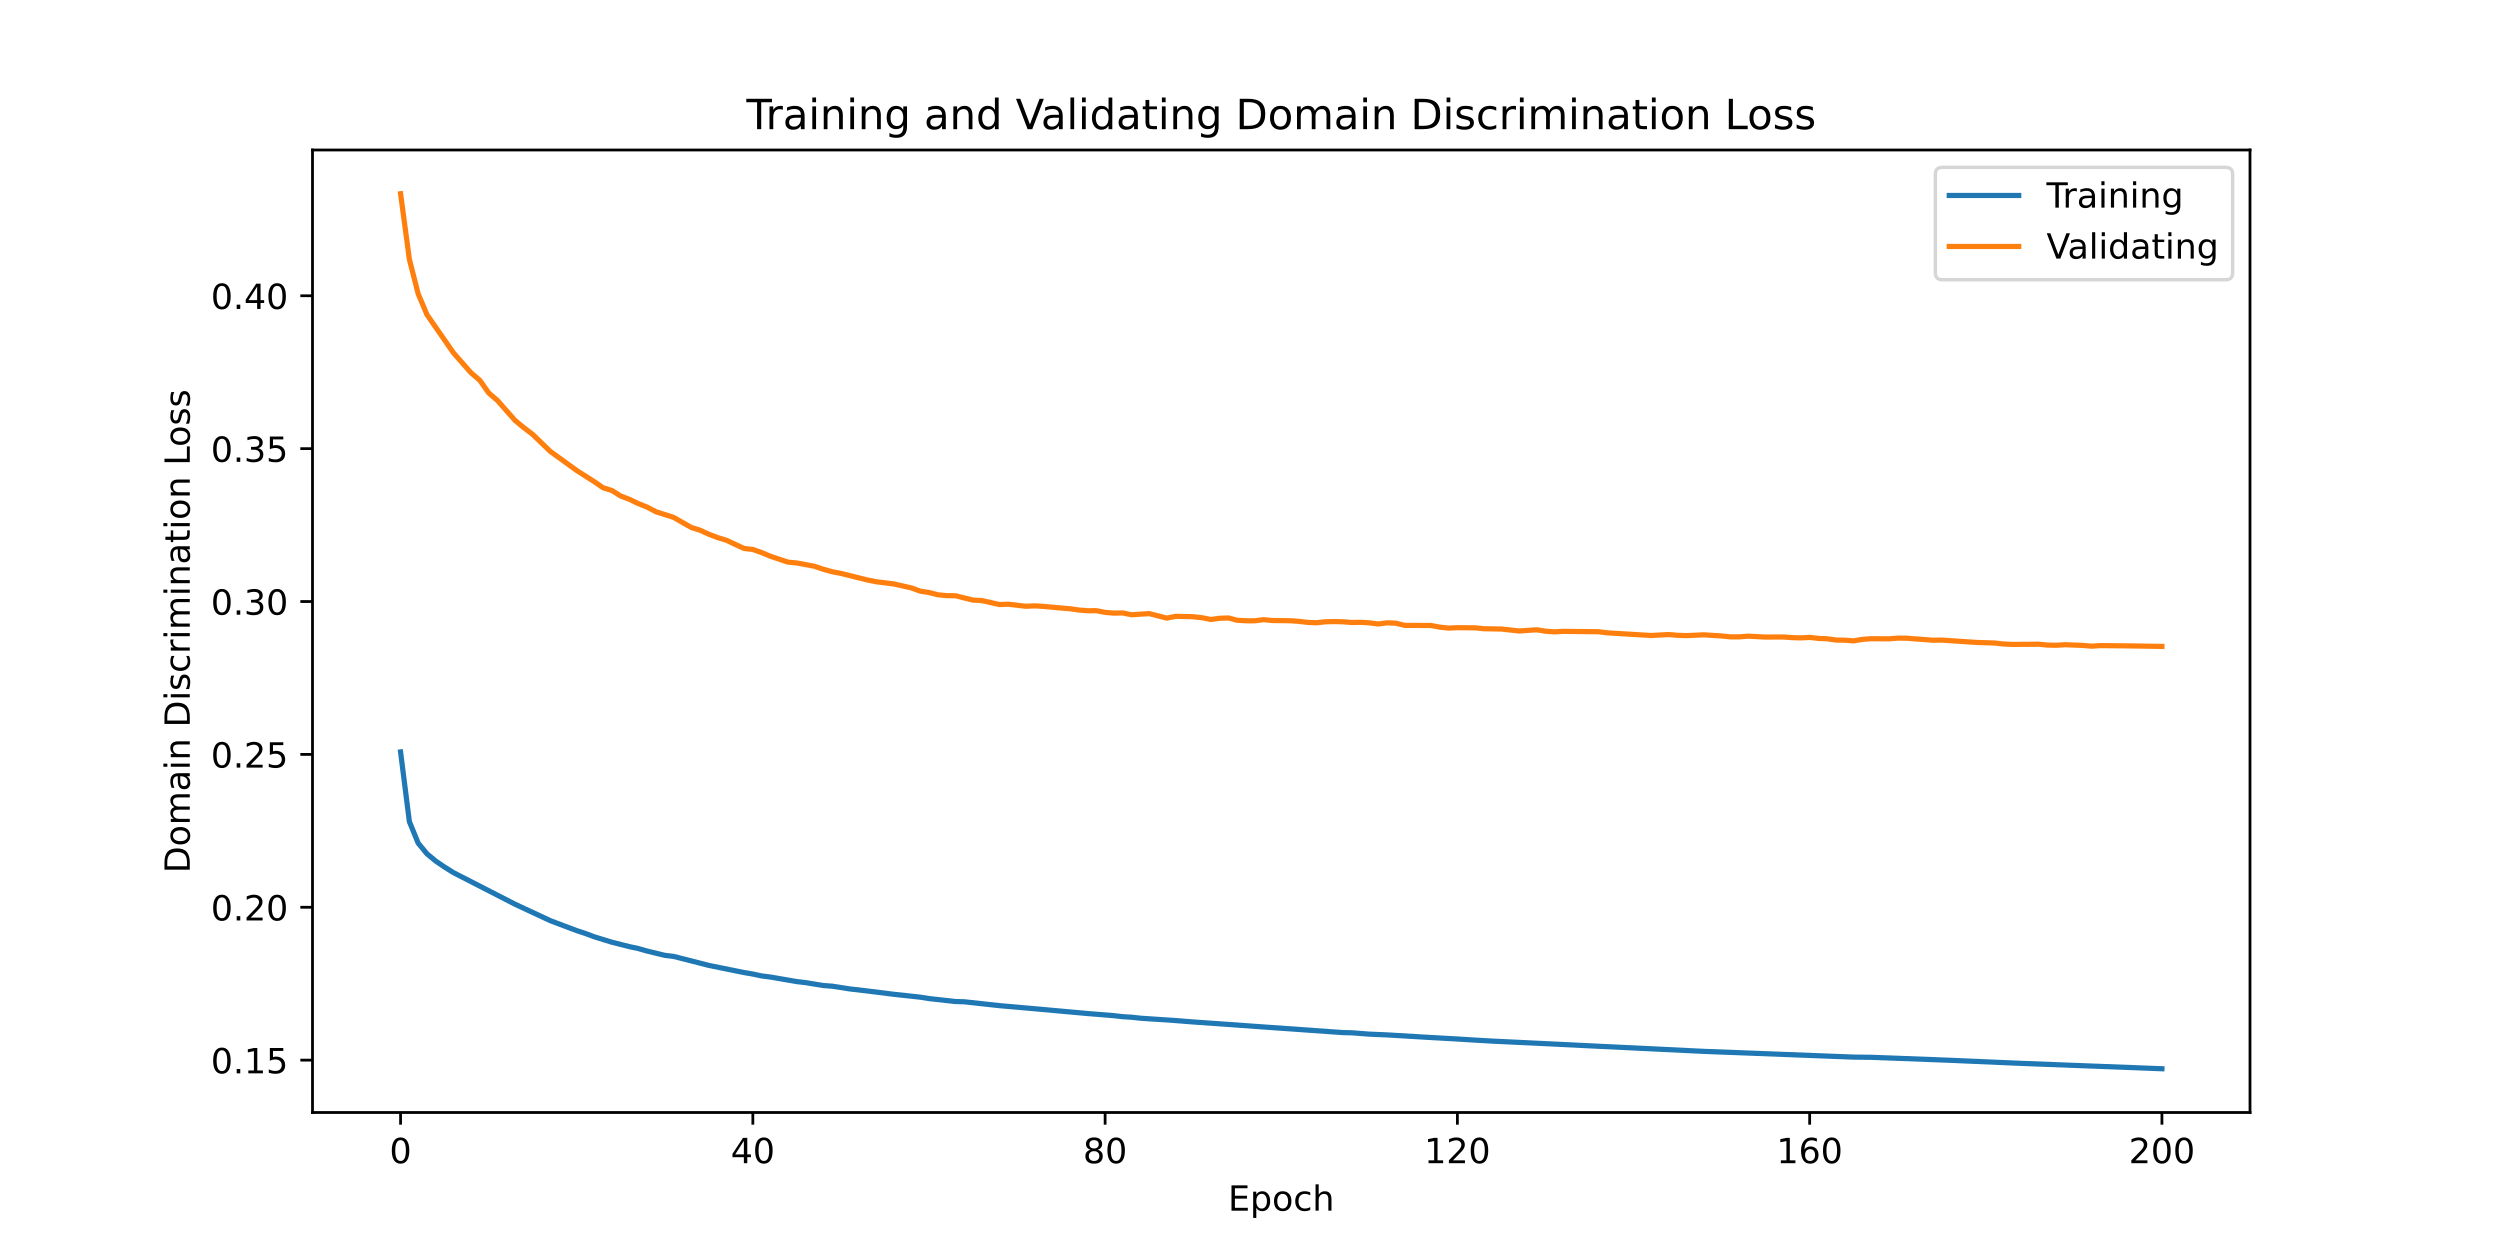
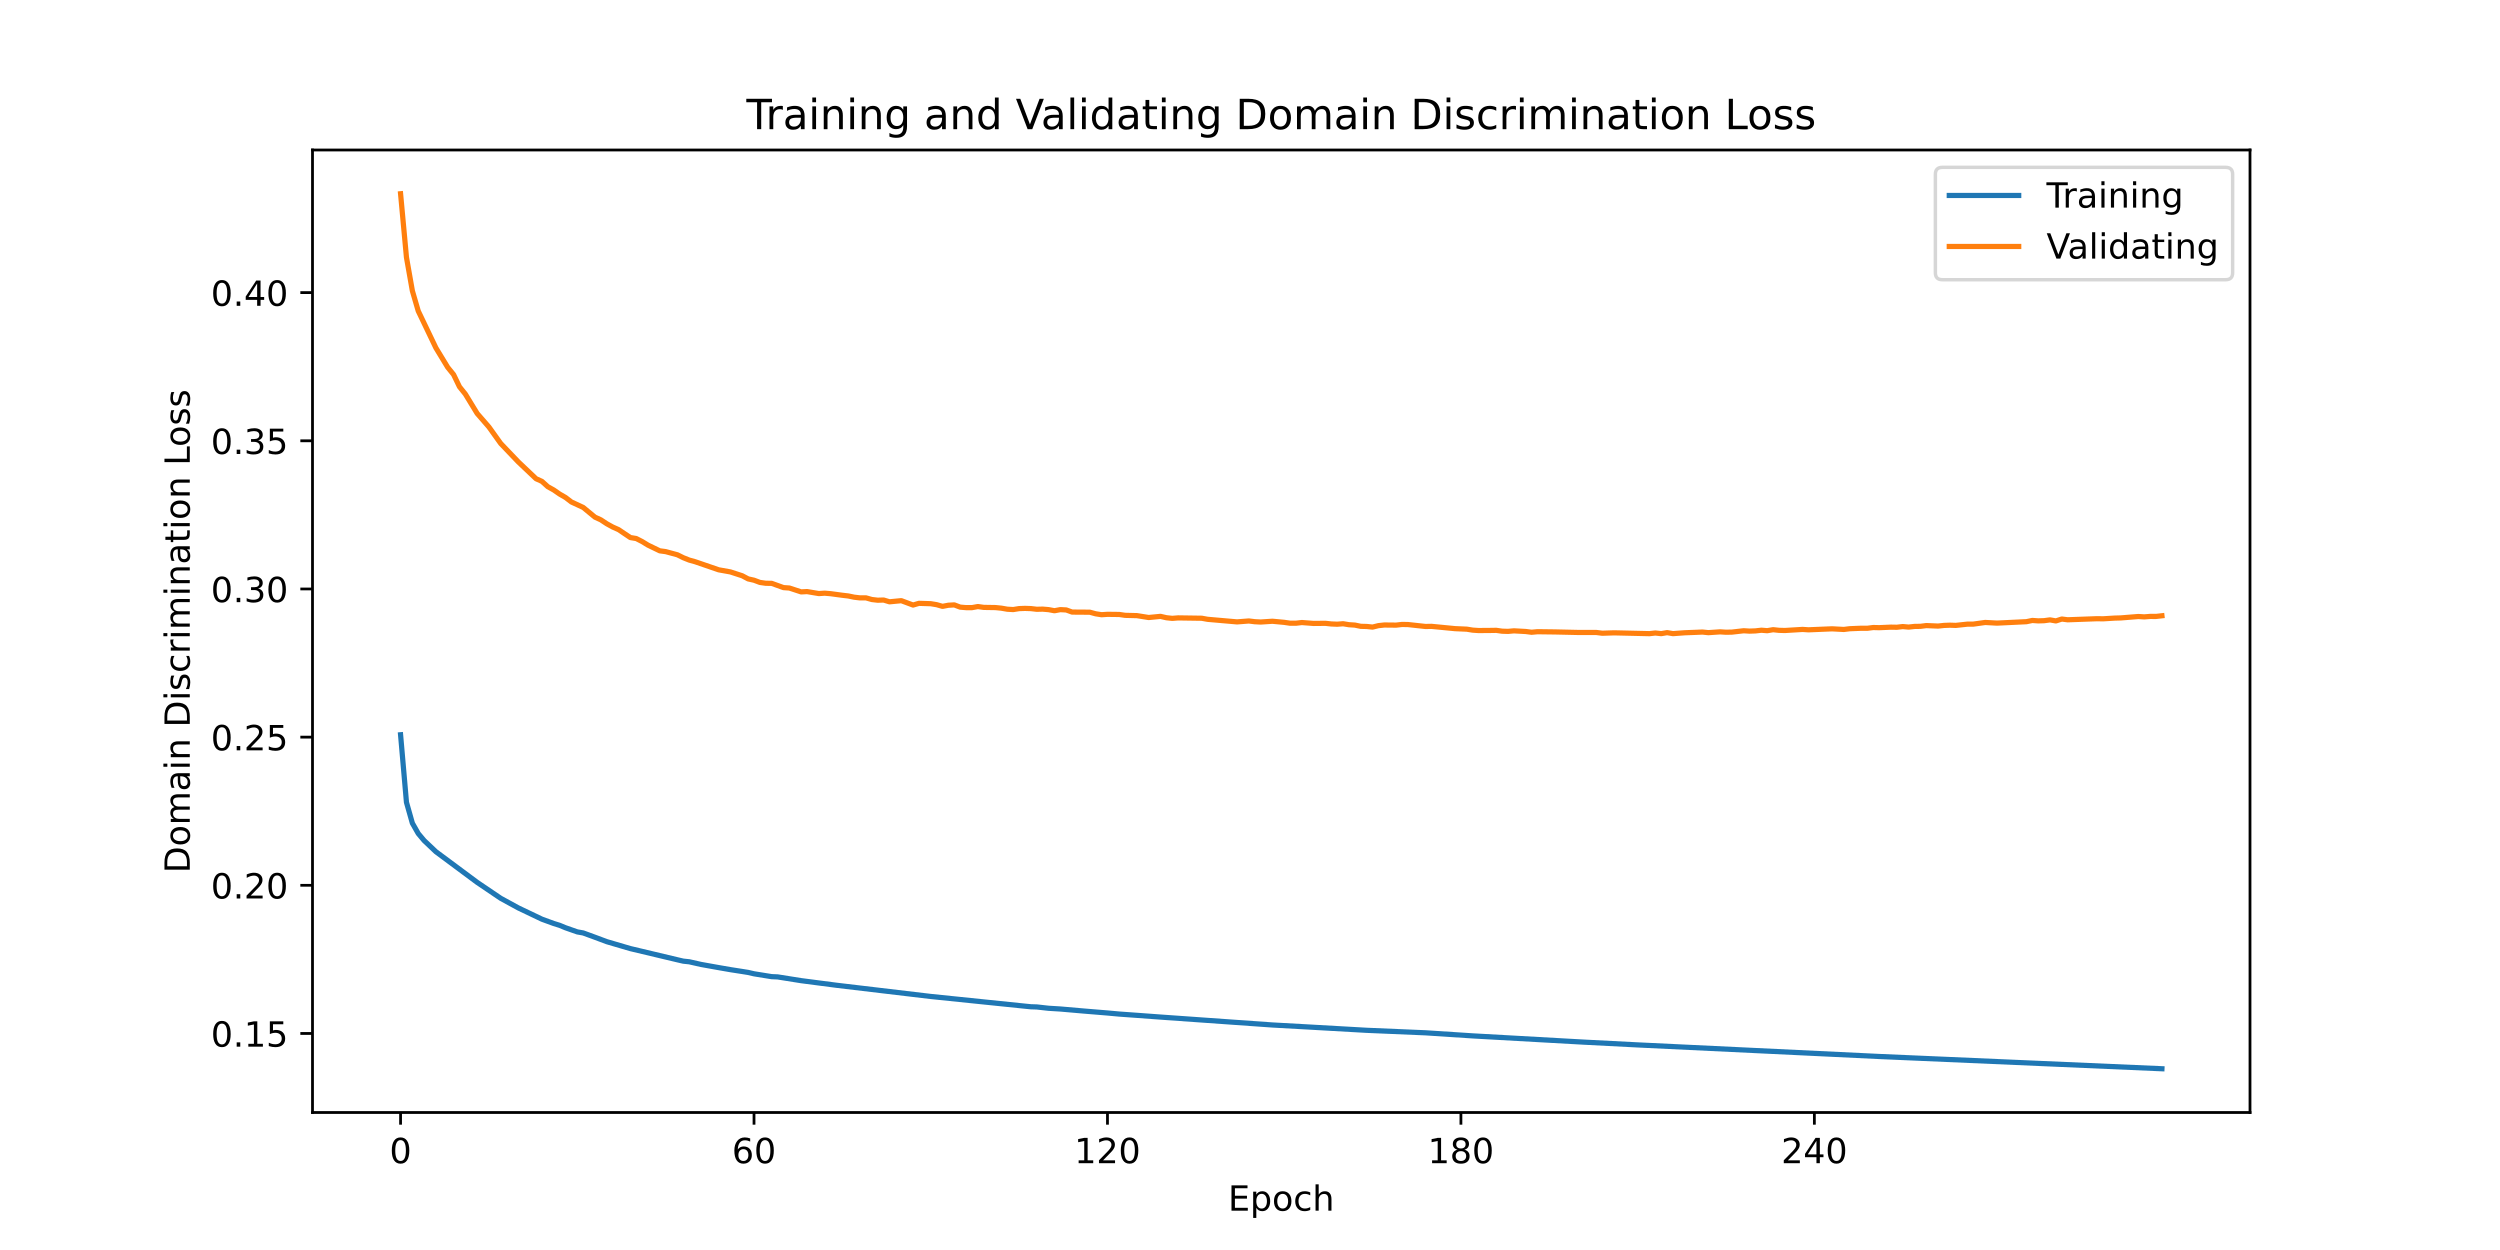
<svg xmlns="http://www.w3.org/2000/svg" xmlns:xlink="http://www.w3.org/1999/xlink" width="720pt" height="360pt" viewBox="0 0 720 360" version="1.1">
  <defs>
    <style type="text/css">*{stroke-linejoin: round; stroke-linecap: butt}</style>
  </defs>
  <g id="figure_1">
    <g id="patch_1">
      <path d="M 0 360  L 720 360  L 720 0  L 0 0  z " style="fill: #ffffff" />
    </g>
    <g id="axes_1">
      <g id="patch_2">
        <path d="M 90 320.4  L 648 320.4  L 648 43.2  L 90 43.2  z " style="fill: #ffffff" />
      </g>
      <g id="matplotlib.axis_1">
        <g id="xtick_1">
          <g id="line2d_1">
            <defs>
-               <path id="m28a3e3cab1" d="M 0 0  L 0 3.5  " style="stroke: #000000; stroke-width: 0.8" />
+               <path id="mfbd05830e1" d="M 0 0  L 0 3.5  " style="stroke: #000000; stroke-width: 0.8" />
            </defs>
            <g>
-               <use xlink:href="#m28a3e3cab1" x="115.364" y="320.4" style="stroke: #000000; stroke-width: 0.8" />
+               <use xlink:href="#mfbd05830e1" x="115.364" y="320.4" style="stroke: #000000; stroke-width: 0.8" />
            </g>
          </g>
          <g id="text_1">
            <g transform="translate(112.1824 334.9984) scale(0.1 -0.1)">
              <defs>
                <path id="DejaVuSans-30" d="M 2034 4250  Q 1547 4250 1301 3770  Q 1056 3291 1056 2328  Q 1056 1369 1301 889  Q 1547 409 2034 409  Q 2525 409 2770 889  Q 3016 1369 3016 2328  Q 3016 3291 2770 3770  Q 2525 4250 2034 4250  z M 2034 4750  Q 2819 4750 3233 4129  Q 3647 3509 3647 2328  Q 3647 1150 3233 529  Q 2819 -91 2034 -91  Q 1250 -91 836 529  Q 422 1150 422 2328  Q 422 3509 836 4129  Q 1250 4750 2034 4750  z " transform="scale(0.015625)" />
              </defs>
              <use xlink:href="#DejaVuSans-30" />
            </g>
          </g>
        </g>
        <g id="xtick_2">
          <g id="line2d_2">
            <g>
-               <use xlink:href="#m28a3e3cab1" x="216.818" y="320.4" style="stroke: #000000; stroke-width: 0.8" />
+               <use xlink:href="#mfbd05830e1" x="217.157" y="320.4" style="stroke: #000000; stroke-width: 0.8" />
            </g>
          </g>
          <g id="text_2">
-             <g transform="translate(210.4557 334.9984) scale(0.1 -0.1)">
-               <defs>
-                 <path id="DejaVuSans-34" d="M 2419 4116  L 825 1625  L 2419 1625  L 2419 4116  z M 2253 4666  L 3047 4666  L 3047 1625  L 3713 1625  L 3713 1100  L 3047 1100  L 3047 0  L 2419 0  L 2419 1100  L 313 1100  L 313 1709  L 2253 4666  z " transform="scale(0.015625)" />
-               </defs>
-               <use xlink:href="#DejaVuSans-34" />
+             <g transform="translate(210.795 334.9984) scale(0.1 -0.1)">
+               <defs>
+                 <path id="DejaVuSans-36" d="M 2113 2584  Q 1688 2584 1439 2293  Q 1191 2003 1191 1497  Q 1191 994 1439 701  Q 1688 409 2113 409  Q 2538 409 2786 701  Q 3034 994 3034 1497  Q 3034 2003 2786 2293  Q 2538 2584 2113 2584  z M 3366 4563  L 3366 3988  Q 3128 4100 2886 4159  Q 2644 4219 2406 4219  Q 1781 4219 1451 3797  Q 1122 3375 1075 2522  Q 1259 2794 1537 2939  Q 1816 3084 2150 3084  Q 2853 3084 3261 2657  Q 3669 2231 3669 1497  Q 3669 778 3244 343  Q 2819 -91 2113 -91  Q 1303 -91 875 529  Q 447 1150 447 2328  Q 447 3434 972 4092  Q 1497 4750 2381 4750  Q 2619 4750 2861 4703  Q 3103 4656 3366 4563  z " transform="scale(0.015625)" />
+               </defs>
+               <use xlink:href="#DejaVuSans-36" />
              <use xlink:href="#DejaVuSans-30" transform="translate(63.62305 0)" />
            </g>
          </g>
        </g>
        <g id="xtick_3">
          <g id="line2d_3">
            <g>
-               <use xlink:href="#m28a3e3cab1" x="318.273" y="320.4" style="stroke: #000000; stroke-width: 0.8" />
+               <use xlink:href="#mfbd05830e1" x="318.951" y="320.4" style="stroke: #000000; stroke-width: 0.8" />
            </g>
          </g>
          <g id="text_3">
-             <g transform="translate(311.9102 334.9984) scale(0.1 -0.1)">
-               <defs>
-                 <path id="DejaVuSans-38" d="M 2034 2216  Q 1584 2216 1326 1975  Q 1069 1734 1069 1313  Q 1069 891 1326 650  Q 1584 409 2034 409  Q 2484 409 2743 651  Q 3003 894 3003 1313  Q 3003 1734 2745 1975  Q 2488 2216 2034 2216  z M 1403 2484  Q 997 2584 770 2862  Q 544 3141 544 3541  Q 544 4100 942 4425  Q 1341 4750 2034 4750  Q 2731 4750 3128 4425  Q 3525 4100 3525 3541  Q 3525 3141 3298 2862  Q 3072 2584 2669 2484  Q 3125 2378 3379 2068  Q 3634 1759 3634 1313  Q 3634 634 3220 271  Q 2806 -91 2034 -91  Q 1263 -91 848 271  Q 434 634 434 1313  Q 434 1759 690 2068  Q 947 2378 1403 2484  z M 1172 3481  Q 1172 3119 1398 2916  Q 1625 2713 2034 2713  Q 2441 2713 2670 2916  Q 2900 3119 2900 3481  Q 2900 3844 2670 4047  Q 2441 4250 2034 4250  Q 1625 4250 1398 4047  Q 1172 3844 1172 3481  z " transform="scale(0.015625)" />
-               </defs>
-               <use xlink:href="#DejaVuSans-38" />
-               <use xlink:href="#DejaVuSans-30" transform="translate(63.62305 0)" />
-             </g>
-           </g>
-         </g>
-         <g id="xtick_4">
-           <g id="line2d_4">
-             <g>
-               <use xlink:href="#m28a3e3cab1" x="419.727" y="320.4" style="stroke: #000000; stroke-width: 0.8" />
-             </g>
-           </g>
-           <g id="text_4">
-             <g transform="translate(410.1835 334.9984) scale(0.1 -0.1)">
+             <g transform="translate(309.4076 334.9984) scale(0.1 -0.1)">
              <defs>
                <path id="DejaVuSans-31" d="M 794 531  L 1825 531  L 1825 4091  L 703 3866  L 703 4441  L 1819 4666  L 2450 4666  L 2450 531  L 3481 531  L 3481 0  L 794 0  L 794 531  z " transform="scale(0.015625)" />
                <path id="DejaVuSans-32" d="M 1228 531  L 3431 531  L 3431 0  L 469 0  L 469 531  Q 828 903 1448 1529  Q 2069 2156 2228 2338  Q 2531 2678 2651 2914  Q 2772 3150 2772 3378  Q 2772 3750 2511 3984  Q 2250 4219 1831 4219  Q 1534 4219 1204 4116  Q 875 4013 500 3803  L 500 4441  Q 881 4594 1212 4672  Q 1544 4750 1819 4750  Q 2544 4750 2975 4387  Q 3406 4025 3406 3419  Q 3406 3131 3298 2873  Q 3191 2616 2906 2266  Q 2828 2175 2409 1742  Q 1991 1309 1228 531  z " transform="scale(0.015625)" />
              </defs>
              <use xlink:href="#DejaVuSans-31" />
              <use xlink:href="#DejaVuSans-32" transform="translate(63.62305 0)" />
              <use xlink:href="#DejaVuSans-30" transform="translate(127.2461 0)" />
            </g>
          </g>
        </g>
+         <g id="xtick_4">
+           <g id="line2d_4">
+             <g>
+               <use xlink:href="#mfbd05830e1" x="420.745" y="320.4" style="stroke: #000000; stroke-width: 0.8" />
+             </g>
+           </g>
+           <g id="text_4">
+             <g transform="translate(411.2015 334.9984) scale(0.1 -0.1)">
+               <defs>
+                 <path id="DejaVuSans-38" d="M 2034 2216  Q 1584 2216 1326 1975  Q 1069 1734 1069 1313  Q 1069 891 1326 650  Q 1584 409 2034 409  Q 2484 409 2743 651  Q 3003 894 3003 1313  Q 3003 1734 2745 1975  Q 2488 2216 2034 2216  z M 1403 2484  Q 997 2584 770 2862  Q 544 3141 544 3541  Q 544 4100 942 4425  Q 1341 4750 2034 4750  Q 2731 4750 3128 4425  Q 3525 4100 3525 3541  Q 3525 3141 3298 2862  Q 3072 2584 2669 2484  Q 3125 2378 3379 2068  Q 3634 1759 3634 1313  Q 3634 634 3220 271  Q 2806 -91 2034 -91  Q 1263 -91 848 271  Q 434 634 434 1313  Q 434 1759 690 2068  Q 947 2378 1403 2484  z M 1172 3481  Q 1172 3119 1398 2916  Q 1625 2713 2034 2713  Q 2441 2713 2670 2916  Q 2900 3119 2900 3481  Q 2900 3844 2670 4047  Q 2441 4250 2034 4250  Q 1625 4250 1398 4047  Q 1172 3844 1172 3481  z " transform="scale(0.015625)" />
+               </defs>
+               <use xlink:href="#DejaVuSans-31" />
+               <use xlink:href="#DejaVuSans-38" transform="translate(63.62305 0)" />
+               <use xlink:href="#DejaVuSans-30" transform="translate(127.2461 0)" />
+             </g>
+           </g>
+         </g>
        <g id="xtick_5">
          <g id="line2d_5">
            <g>
-               <use xlink:href="#m28a3e3cab1" x="521.182" y="320.4" style="stroke: #000000; stroke-width: 0.8" />
+               <use xlink:href="#mfbd05830e1" x="522.539" y="320.4" style="stroke: #000000; stroke-width: 0.8" />
            </g>
          </g>
          <g id="text_5">
-             <g transform="translate(511.6381 334.9984) scale(0.1 -0.1)">
-               <defs>
-                 <path id="DejaVuSans-36" d="M 2113 2584  Q 1688 2584 1439 2293  Q 1191 2003 1191 1497  Q 1191 994 1439 701  Q 1688 409 2113 409  Q 2538 409 2786 701  Q 3034 994 3034 1497  Q 3034 2003 2786 2293  Q 2538 2584 2113 2584  z M 3366 4563  L 3366 3988  Q 3128 4100 2886 4159  Q 2644 4219 2406 4219  Q 1781 4219 1451 3797  Q 1122 3375 1075 2522  Q 1259 2794 1537 2939  Q 1816 3084 2150 3084  Q 2853 3084 3261 2657  Q 3669 2231 3669 1497  Q 3669 778 3244 343  Q 2819 -91 2113 -91  Q 1303 -91 875 529  Q 447 1150 447 2328  Q 447 3434 972 4092  Q 1497 4750 2381 4750  Q 2619 4750 2861 4703  Q 3103 4656 3366 4563  z " transform="scale(0.015625)" />
-               </defs>
-               <use xlink:href="#DejaVuSans-31" />
-               <use xlink:href="#DejaVuSans-36" transform="translate(63.62305 0)" />
+             <g transform="translate(512.9953 334.9984) scale(0.1 -0.1)">
+               <defs>
+                 <path id="DejaVuSans-34" d="M 2419 4116  L 825 1625  L 2419 1625  L 2419 4116  z M 2253 4666  L 3047 4666  L 3047 1625  L 3713 1625  L 3713 1100  L 3047 1100  L 3047 0  L 2419 0  L 2419 1100  L 313 1100  L 313 1709  L 2253 4666  z " transform="scale(0.015625)" />
+               </defs>
+               <use xlink:href="#DejaVuSans-32" />
+               <use xlink:href="#DejaVuSans-34" transform="translate(63.62305 0)" />
              <use xlink:href="#DejaVuSans-30" transform="translate(127.2461 0)" />
            </g>
          </g>
        </g>
-         <g id="xtick_6">
-           <g id="line2d_6">
-             <g>
-               <use xlink:href="#m28a3e3cab1" x="622.636" y="320.4" style="stroke: #000000; stroke-width: 0.8" />
-             </g>
-           </g>
-           <g id="text_6">
-             <g transform="translate(613.0926 334.9984) scale(0.1 -0.1)">
-               <use xlink:href="#DejaVuSans-32" />
-               <use xlink:href="#DejaVuSans-30" transform="translate(63.62305 0)" />
-               <use xlink:href="#DejaVuSans-30" transform="translate(127.2461 0)" />
-             </g>
-           </g>
-         </g>
-         <g id="text_7">
+         <g id="text_6">
          <g transform="translate(353.6891 348.6766) scale(0.1 -0.1)">
            <defs>
              <path id="DejaVuSans-45" d="M 628 4666  L 3578 4666  L 3578 4134  L 1259 4134  L 1259 2753  L 3481 2753  L 3481 2222  L 1259 2222  L 1259 531  L 3634 531  L 3634 0  L 628 0  L 628 4666  z " transform="scale(0.015625)" />
              <path id="DejaVuSans-70" d="M 1159 525  L 1159 -1331  L 581 -1331  L 581 3500  L 1159 3500  L 1159 2969  Q 1341 3281 1617 3432  Q 1894 3584 2278 3584  Q 2916 3584 3314 3078  Q 3713 2572 3713 1747  Q 3713 922 3314 415  Q 2916 -91 2278 -91  Q 1894 -91 1617 61  Q 1341 213 1159 525  z M 3116 1747  Q 3116 2381 2855 2742  Q 2594 3103 2138 3103  Q 1681 3103 1420 2742  Q 1159 2381 1159 1747  Q 1159 1113 1420 752  Q 1681 391 2138 391  Q 2594 391 2855 752  Q 3116 1113 3116 1747  z " transform="scale(0.015625)" />
              <path id="DejaVuSans-6f" d="M 1959 3097  Q 1497 3097 1228 2736  Q 959 2375 959 1747  Q 959 1119 1226 758  Q 1494 397 1959 397  Q 2419 397 2687 759  Q 2956 1122 2956 1747  Q 2956 2369 2687 2733  Q 2419 3097 1959 3097  z M 1959 3584  Q 2709 3584 3137 3096  Q 3566 2609 3566 1747  Q 3566 888 3137 398  Q 2709 -91 1959 -91  Q 1206 -91 779 398  Q 353 888 353 1747  Q 353 2609 779 3096  Q 1206 3584 1959 3584  z " transform="scale(0.015625)" />
              <path id="DejaVuSans-63" d="M 3122 3366  L 3122 2828  Q 2878 2963 2633 3030  Q 2388 3097 2138 3097  Q 1578 3097 1268 2742  Q 959 2388 959 1747  Q 959 1106 1268 751  Q 1578 397 2138 397  Q 2388 397 2633 464  Q 2878 531 3122 666  L 3122 134  Q 2881 22 2623 -34  Q 2366 -91 2075 -91  Q 1284 -91 818 406  Q 353 903 353 1747  Q 353 2603 823 3093  Q 1294 3584 2113 3584  Q 2378 3584 2631 3529  Q 2884 3475 3122 3366  z " transform="scale(0.015625)" />
              <path id="DejaVuSans-68" d="M 3513 2113  L 3513 0  L 2938 0  L 2938 2094  Q 2938 2591 2744 2837  Q 2550 3084 2163 3084  Q 1697 3084 1428 2787  Q 1159 2491 1159 1978  L 1159 0  L 581 0  L 581 4863  L 1159 4863  L 1159 2956  Q 1366 3272 1645 3428  Q 1925 3584 2291 3584  Q 2894 3584 3203 3211  Q 3513 2838 3513 2113  z " transform="scale(0.015625)" />
            </defs>
            <use xlink:href="#DejaVuSans-45" />
            <use xlink:href="#DejaVuSans-70" transform="translate(63.18359 0)" />
            <use xlink:href="#DejaVuSans-6f" transform="translate(126.6602 0)" />
            <use xlink:href="#DejaVuSans-63" transform="translate(187.8418 0)" />
            <use xlink:href="#DejaVuSans-68" transform="translate(242.8223 0)" />
          </g>
        </g>
      </g>
      <g id="matplotlib.axis_2">
        <g id="ytick_1">
-           <g id="line2d_7">
+           <g id="line2d_6">
            <defs>
-               <path id="ma806298b8a" d="M 0 0  L -3.5 0  " style="stroke: #000000; stroke-width: 0.8" />
+               <path id="m8df0ab4294" d="M 0 0  L -3.5 0  " style="stroke: #000000; stroke-width: 0.8" />
            </defs>
            <g>
-               <use xlink:href="#ma806298b8a" x="90" y="305.322" style="stroke: #000000; stroke-width: 0.8" />
-             </g>
-           </g>
-           <g id="text_8">
-             <g transform="translate(60.73438 309.1208) scale(0.1 -0.1)">
+               <use xlink:href="#m8df0ab4294" x="90" y="297.641" style="stroke: #000000; stroke-width: 0.8" />
+             </g>
+           </g>
+           <g id="text_7">
+             <g transform="translate(60.73438 301.44) scale(0.1 -0.1)">
              <defs>
                <path id="DejaVuSans-2e" d="M 684 794  L 1344 794  L 1344 0  L 684 0  L 684 794  z " transform="scale(0.015625)" />
                <path id="DejaVuSans-35" d="M 691 4666  L 3169 4666  L 3169 4134  L 1269 4134  L 1269 2991  Q 1406 3038 1543 3061  Q 1681 3084 1819 3084  Q 2600 3084 3056 2656  Q 3513 2228 3513 1497  Q 3513 744 3044 326  Q 2575 -91 1722 -91  Q 1428 -91 1123 -41  Q 819 9 494 109  L 494 744  Q 775 591 1075 516  Q 1375 441 1709 441  Q 2250 441 2565 725  Q 2881 1009 2881 1497  Q 2881 1984 2565 2268  Q 2250 2553 1709 2553  Q 1456 2553 1204 2497  Q 953 2441 691 2322  L 691 4666  z " transform="scale(0.015625)" />
              </defs>
              <use xlink:href="#DejaVuSans-30" />
              <use xlink:href="#DejaVuSans-2e" transform="translate(63.62305 0)" />
              <use xlink:href="#DejaVuSans-31" transform="translate(95.41016 0)" />
              <use xlink:href="#DejaVuSans-35" transform="translate(159.0332 0)" />
            </g>
          </g>
        </g>
        <g id="ytick_2">
-           <g id="line2d_8">
-             <g>
-               <use xlink:href="#ma806298b8a" x="90" y="261.293" style="stroke: #000000; stroke-width: 0.8" />
-             </g>
-           </g>
-           <g id="text_9">
-             <g transform="translate(60.73438 265.0924) scale(0.1 -0.1)">
+           <g id="line2d_7">
+             <g>
+               <use xlink:href="#m8df0ab4294" x="90" y="254.968" style="stroke: #000000; stroke-width: 0.8" />
+             </g>
+           </g>
+           <g id="text_8">
+             <g transform="translate(60.73438 258.7669) scale(0.1 -0.1)">
              <use xlink:href="#DejaVuSans-30" />
              <use xlink:href="#DejaVuSans-2e" transform="translate(63.62305 0)" />
              <use xlink:href="#DejaVuSans-32" transform="translate(95.41016 0)" />
              <use xlink:href="#DejaVuSans-30" transform="translate(159.0332 0)" />
            </g>
          </g>
        </g>
        <g id="ytick_3">
-           <g id="line2d_9">
-             <g>
-               <use xlink:href="#ma806298b8a" x="90" y="217.265" style="stroke: #000000; stroke-width: 0.8" />
-             </g>
-           </g>
-           <g id="text_10">
-             <g transform="translate(60.73438 221.064) scale(0.1 -0.1)">
+           <g id="line2d_8">
+             <g>
+               <use xlink:href="#m8df0ab4294" x="90" y="212.295" style="stroke: #000000; stroke-width: 0.8" />
+             </g>
+           </g>
+           <g id="text_9">
+             <g transform="translate(60.73438 216.0938) scale(0.1 -0.1)">
              <use xlink:href="#DejaVuSans-30" />
              <use xlink:href="#DejaVuSans-2e" transform="translate(63.62305 0)" />
              <use xlink:href="#DejaVuSans-32" transform="translate(95.41016 0)" />
              <use xlink:href="#DejaVuSans-35" transform="translate(159.0332 0)" />
            </g>
          </g>
        </g>
        <g id="ytick_4">
-           <g id="line2d_10">
-             <g>
-               <use xlink:href="#ma806298b8a" x="90" y="173.236" style="stroke: #000000; stroke-width: 0.8" />
-             </g>
-           </g>
-           <g id="text_11">
-             <g transform="translate(60.73438 177.0356) scale(0.1 -0.1)">
+           <g id="line2d_9">
+             <g>
+               <use xlink:href="#m8df0ab4294" x="90" y="169.621" style="stroke: #000000; stroke-width: 0.8" />
+             </g>
+           </g>
+           <g id="text_10">
+             <g transform="translate(60.73438 173.4206) scale(0.1 -0.1)">
              <defs>
                <path id="DejaVuSans-33" d="M 2597 2516  Q 3050 2419 3304 2112  Q 3559 1806 3559 1356  Q 3559 666 3084 287  Q 2609 -91 1734 -91  Q 1441 -91 1130 -33  Q 819 25 488 141  L 488 750  Q 750 597 1062 519  Q 1375 441 1716 441  Q 2309 441 2620 675  Q 2931 909 2931 1356  Q 2931 1769 2642 2001  Q 2353 2234 1838 2234  L 1294 2234  L 1294 2753  L 1863 2753  Q 2328 2753 2575 2939  Q 2822 3125 2822 3475  Q 2822 3834 2567 4026  Q 2313 4219 1838 4219  Q 1578 4219 1281 4162  Q 984 4106 628 3988  L 628 4550  Q 988 4650 1302 4700  Q 1616 4750 1894 4750  Q 2613 4750 3031 4423  Q 3450 4097 3450 3541  Q 3450 3153 3228 2886  Q 3006 2619 2597 2516  z " transform="scale(0.015625)" />
              </defs>
              <use xlink:href="#DejaVuSans-30" />
              <use xlink:href="#DejaVuSans-2e" transform="translate(63.62305 0)" />
              <use xlink:href="#DejaVuSans-33" transform="translate(95.41016 0)" />
              <use xlink:href="#DejaVuSans-30" transform="translate(159.0332 0)" />
            </g>
          </g>
        </g>
        <g id="ytick_5">
-           <g id="line2d_11">
-             <g>
-               <use xlink:href="#ma806298b8a" x="90" y="129.208" style="stroke: #000000; stroke-width: 0.8" />
-             </g>
-           </g>
-           <g id="text_12">
-             <g transform="translate(60.73438 133.0072) scale(0.1 -0.1)">
+           <g id="line2d_10">
+             <g>
+               <use xlink:href="#m8df0ab4294" x="90" y="126.948" style="stroke: #000000; stroke-width: 0.8" />
+             </g>
+           </g>
+           <g id="text_11">
+             <g transform="translate(60.73438 130.7475) scale(0.1 -0.1)">
              <use xlink:href="#DejaVuSans-30" />
              <use xlink:href="#DejaVuSans-2e" transform="translate(63.62305 0)" />
              <use xlink:href="#DejaVuSans-33" transform="translate(95.41016 0)" />
              <use xlink:href="#DejaVuSans-35" transform="translate(159.0332 0)" />
            </g>
          </g>
        </g>
        <g id="ytick_6">
-           <g id="line2d_12">
-             <g>
-               <use xlink:href="#ma806298b8a" x="90" y="85.18" style="stroke: #000000; stroke-width: 0.8" />
-             </g>
-           </g>
-           <g id="text_13">
-             <g transform="translate(60.73438 88.9788) scale(0.1 -0.1)">
+           <g id="line2d_11">
+             <g>
+               <use xlink:href="#m8df0ab4294" x="90" y="84.275" style="stroke: #000000; stroke-width: 0.8" />
+             </g>
+           </g>
+           <g id="text_12">
+             <g transform="translate(60.73438 88.07443) scale(0.1 -0.1)">
              <use xlink:href="#DejaVuSans-30" />
              <use xlink:href="#DejaVuSans-2e" transform="translate(63.62305 0)" />
              <use xlink:href="#DejaVuSans-34" transform="translate(95.41016 0)" />
              <use xlink:href="#DejaVuSans-30" transform="translate(159.0332 0)" />
            </g>
          </g>
        </g>
-         <g id="text_14">
+         <g id="text_13">
          <g transform="translate(54.65469 251.4539) rotate(-90) scale(0.1 -0.1)">
            <defs>
              <path id="DejaVuSans-44" d="M 1259 4147  L 1259 519  L 2022 519  Q 2988 519 3436 956  Q 3884 1394 3884 2338  Q 3884 3275 3436 3711  Q 2988 4147 2022 4147  L 1259 4147  z M 628 4666  L 1925 4666  Q 3281 4666 3915 4102  Q 4550 3538 4550 2338  Q 4550 1131 3912 565  Q 3275 0 1925 0  L 628 0  L 628 4666  z " transform="scale(0.015625)" />
              <path id="DejaVuSans-6d" d="M 3328 2828  Q 3544 3216 3844 3400  Q 4144 3584 4550 3584  Q 5097 3584 5394 3201  Q 5691 2819 5691 2113  L 5691 0  L 5113 0  L 5113 2094  Q 5113 2597 4934 2840  Q 4756 3084 4391 3084  Q 3944 3084 3684 2787  Q 3425 2491 3425 1978  L 3425 0  L 2847 0  L 2847 2094  Q 2847 2600 2669 2842  Q 2491 3084 2119 3084  Q 1678 3084 1418 2786  Q 1159 2488 1159 1978  L 1159 0  L 581 0  L 581 3500  L 1159 3500  L 1159 2956  Q 1356 3278 1631 3431  Q 1906 3584 2284 3584  Q 2666 3584 2933 3390  Q 3200 3197 3328 2828  z " transform="scale(0.015625)" />
              <path id="DejaVuSans-61" d="M 2194 1759  Q 1497 1759 1228 1600  Q 959 1441 959 1056  Q 959 750 1161 570  Q 1363 391 1709 391  Q 2188 391 2477 730  Q 2766 1069 2766 1631  L 2766 1759  L 2194 1759  z M 3341 1997  L 3341 0  L 2766 0  L 2766 531  Q 2569 213 2275 61  Q 1981 -91 1556 -91  Q 1019 -91 701 211  Q 384 513 384 1019  Q 384 1609 779 1909  Q 1175 2209 1959 2209  L 2766 2209  L 2766 2266  Q 2766 2663 2505 2880  Q 2244 3097 1772 3097  Q 1472 3097 1187 3025  Q 903 2953 641 2809  L 641 3341  Q 956 3463 1253 3523  Q 1550 3584 1831 3584  Q 2591 3584 2966 3190  Q 3341 2797 3341 1997  z " transform="scale(0.015625)" />
              <path id="DejaVuSans-69" d="M 603 3500  L 1178 3500  L 1178 0  L 603 0  L 603 3500  z M 603 4863  L 1178 4863  L 1178 4134  L 603 4134  L 603 4863  z " transform="scale(0.015625)" />
              <path id="DejaVuSans-6e" d="M 3513 2113  L 3513 0  L 2938 0  L 2938 2094  Q 2938 2591 2744 2837  Q 2550 3084 2163 3084  Q 1697 3084 1428 2787  Q 1159 2491 1159 1978  L 1159 0  L 581 0  L 581 3500  L 1159 3500  L 1159 2956  Q 1366 3272 1645 3428  Q 1925 3584 2291 3584  Q 2894 3584 3203 3211  Q 3513 2838 3513 2113  z " transform="scale(0.015625)" />
              <path id="DejaVuSans-20" transform="scale(0.015625)" />
              <path id="DejaVuSans-73" d="M 2834 3397  L 2834 2853  Q 2591 2978 2328 3040  Q 2066 3103 1784 3103  Q 1356 3103 1142 2972  Q 928 2841 928 2578  Q 928 2378 1081 2264  Q 1234 2150 1697 2047  L 1894 2003  Q 2506 1872 2764 1633  Q 3022 1394 3022 966  Q 3022 478 2636 193  Q 2250 -91 1575 -91  Q 1294 -91 989 -36  Q 684 19 347 128  L 347 722  Q 666 556 975 473  Q 1284 391 1588 391  Q 1994 391 2212 530  Q 2431 669 2431 922  Q 2431 1156 2273 1281  Q 2116 1406 1581 1522  L 1381 1569  Q 847 1681 609 1914  Q 372 2147 372 2553  Q 372 3047 722 3315  Q 1072 3584 1716 3584  Q 2034 3584 2315 3537  Q 2597 3491 2834 3397  z " transform="scale(0.015625)" />
              <path id="DejaVuSans-72" d="M 2631 2963  Q 2534 3019 2420 3045  Q 2306 3072 2169 3072  Q 1681 3072 1420 2755  Q 1159 2438 1159 1844  L 1159 0  L 581 0  L 581 3500  L 1159 3500  L 1159 2956  Q 1341 3275 1631 3429  Q 1922 3584 2338 3584  Q 2397 3584 2469 3576  Q 2541 3569 2628 3553  L 2631 2963  z " transform="scale(0.015625)" />
              <path id="DejaVuSans-74" d="M 1172 4494  L 1172 3500  L 2356 3500  L 2356 3053  L 1172 3053  L 1172 1153  Q 1172 725 1289 603  Q 1406 481 1766 481  L 2356 481  L 2356 0  L 1766 0  Q 1100 0 847 248  Q 594 497 594 1153  L 594 3053  L 172 3053  L 172 3500  L 594 3500  L 594 4494  L 1172 4494  z " transform="scale(0.015625)" />
              <path id="DejaVuSans-4c" d="M 628 4666  L 1259 4666  L 1259 531  L 3531 531  L 3531 0  L 628 0  L 628 4666  z " transform="scale(0.015625)" />
            </defs>
            <use xlink:href="#DejaVuSans-44" />
            <use xlink:href="#DejaVuSans-6f" transform="translate(77.00195 0)" />
            <use xlink:href="#DejaVuSans-6d" transform="translate(138.1836 0)" />
            <use xlink:href="#DejaVuSans-61" transform="translate(235.5957 0)" />
            <use xlink:href="#DejaVuSans-69" transform="translate(296.875 0)" />
            <use xlink:href="#DejaVuSans-6e" transform="translate(324.6582 0)" />
            <use xlink:href="#DejaVuSans-20" transform="translate(388.0371 0)" />
            <use xlink:href="#DejaVuSans-44" transform="translate(419.8242 0)" />
            <use xlink:href="#DejaVuSans-69" transform="translate(496.8262 0)" />
            <use xlink:href="#DejaVuSans-73" transform="translate(524.6094 0)" />
            <use xlink:href="#DejaVuSans-63" transform="translate(576.709 0)" />
            <use xlink:href="#DejaVuSans-72" transform="translate(631.6895 0)" />
            <use xlink:href="#DejaVuSans-69" transform="translate(672.8027 0)" />
            <use xlink:href="#DejaVuSans-6d" transform="translate(700.5859 0)" />
            <use xlink:href="#DejaVuSans-69" transform="translate(797.998 0)" />
            <use xlink:href="#DejaVuSans-6e" transform="translate(825.7812 0)" />
            <use xlink:href="#DejaVuSans-61" transform="translate(889.1602 0)" />
            <use xlink:href="#DejaVuSans-74" transform="translate(950.4395 0)" />
            <use xlink:href="#DejaVuSans-69" transform="translate(989.6484 0)" />
            <use xlink:href="#DejaVuSans-6f" transform="translate(1017.432 0)" />
            <use xlink:href="#DejaVuSans-6e" transform="translate(1078.613 0)" />
            <use xlink:href="#DejaVuSans-20" transform="translate(1141.992 0)" />
            <use xlink:href="#DejaVuSans-4c" transform="translate(1173.779 0)" />
            <use xlink:href="#DejaVuSans-6f" transform="translate(1227.742 0)" />
            <use xlink:href="#DejaVuSans-73" transform="translate(1288.924 0)" />
            <use xlink:href="#DejaVuSans-73" transform="translate(1341.023 0)" />
          </g>
        </g>
      </g>
+       <g id="line2d_12">
+         <path d="M 115.364 211.61  L 117.06 231.062  L 118.757 237.065  L 120.453 240.052  L 122.15 242.081  L 125.543 245.295  L 137.419 254.119  L 144.205 258.708  L 149.295 261.49  L 156.081 264.728  L 159.474 265.967  L 161.171 266.495  L 162.867 267.196  L 166.261 268.387  L 167.957 268.687  L 171.35 269.928  L 174.743 271.198  L 181.53 273.192  L 195.102 276.422  L 196.799 276.814  L 198.495 276.992  L 201.888 277.758  L 206.978 278.67  L 210.371 279.26  L 213.764 279.789  L 215.461 280.062  L 217.157 280.453  L 222.247 281.276  L 223.944 281.348  L 230.73 282.429  L 240.909 283.755  L 268.054 286.982  L 295.199 289.777  L 296.896 289.948  L 298.593 290.002  L 301.986 290.383  L 305.379 290.591  L 312.165 291.181  L 318.951 291.74  L 322.344 292.05  L 327.434 292.417  L 334.22 292.915  L 366.455 295.194  L 376.635 295.762  L 393.6 296.728  L 410.566 297.449  L 424.138 298.334  L 456.373 300.146  L 471.642 300.933  L 541.201 304.268  L 551.381 304.708  L 622.636 307.8  L 622.636 307.8  " clip-path="url(#pb1dbe0cb17)" style="fill: none; stroke: #1f77b4; stroke-width: 1.5; stroke-linecap: square" />
+       </g>
      <g id="line2d_13">
-         <path d="M 115.364 216.559  L 117.9 236.628  L 120.436 242.822  L 122.973 245.904  L 125.509 247.997  L 128.045 249.724  L 130.582 251.313  L 148.336 260.418  L 158.482 265.153  L 166.091 268.022  L 168.627 268.853  L 171.164 269.805  L 176.236 271.364  L 181.309 272.642  L 183.845 273.186  L 186.382 273.91  L 191.455 275.139  L 193.991 275.448  L 199.064 276.729  L 204.136 278.039  L 214.282 280.096  L 216.818 280.526  L 219.355 281.069  L 221.891 281.391  L 229.5 282.701  L 232.036 282.999  L 237.109 283.833  L 239.645 284.017  L 244.718 284.807  L 249.791 285.403  L 257.4 286.357  L 262.473 286.903  L 265.009 287.185  L 267.545 287.588  L 275.155 288.437  L 277.691 288.511  L 287.836 289.626  L 292.909 290.068  L 297.982 290.518  L 313.2 291.896  L 320.809 292.514  L 323.345 292.808  L 325.882 292.959  L 328.418 293.241  L 338.564 293.922  L 343.636 294.324  L 384.218 297.209  L 386.755 297.385  L 389.291 297.441  L 394.364 297.833  L 399.436 298.048  L 409.582 298.657  L 419.727 299.233  L 424.8 299.553  L 429.873 299.842  L 437.482 300.206  L 490.745 302.797  L 503.427 303.278  L 533.864 304.447  L 538.936 304.505  L 546.545 304.788  L 561.764 305.368  L 582.055 306.248  L 622.636 307.8  L 622.636 307.8  " clip-path="url(#pa17d2f81e7)" style="fill: none; stroke: #1f77b4; stroke-width: 1.5; stroke-linecap: square" />
-       </g>
-       <g id="line2d_14">
-         <path d="M 115.364 55.8  L 117.9 74.699  L 120.436 84.632  L 122.973 90.64  L 130.582 101.609  L 135.655 107.375  L 138.191 109.532  L 140.727 113.155  L 143.264 115.338  L 148.336 121.082  L 150.873 123.18  L 153.409 125.11  L 158.482 130.007  L 166.091 135.501  L 171.164 138.732  L 173.7 140.48  L 176.236 141.27  L 178.773 142.853  L 181.309 143.824  L 183.845 145.037  L 186.382 146.048  L 188.918 147.387  L 193.991 149.01  L 199.064 151.896  L 201.6 152.7  L 204.136 153.854  L 206.673 154.821  L 209.209 155.601  L 214.282 157.957  L 216.818 158.25  L 219.355 159.142  L 221.891 160.21  L 226.964 161.903  L 229.5 162.139  L 234.573 163.088  L 237.109 163.956  L 239.645 164.653  L 242.182 165.141  L 249.791 167.036  L 252.327 167.543  L 257.4 168.175  L 262.473 169.317  L 265.009 170.244  L 267.545 170.638  L 270.082 171.294  L 272.618 171.544  L 275.155 171.57  L 280.227 172.831  L 282.764 172.958  L 287.836 174.106  L 290.373 174.014  L 295.445 174.603  L 297.982 174.489  L 300.518 174.64  L 305.591 175.113  L 308.127 175.317  L 310.664 175.682  L 313.2 175.888  L 315.736 175.879  L 318.273 176.372  L 320.809 176.579  L 323.345 176.527  L 325.882 177.053  L 330.955 176.715  L 336.027 178.016  L 338.564 177.507  L 343.636 177.617  L 346.173 177.906  L 348.709 178.404  L 351.245 178.071  L 353.782 177.972  L 356.318 178.638  L 358.855 178.782  L 361.391 178.785  L 363.927 178.463  L 366.464 178.712  L 371.536 178.768  L 374.073 178.95  L 376.609 179.254  L 379.145 179.357  L 381.682 179.073  L 384.218 179.011  L 386.755 179.07  L 389.291 179.274  L 391.827 179.229  L 394.364 179.377  L 396.9 179.706  L 399.436 179.379  L 401.973 179.471  L 404.509 180.104  L 412.118 180.143  L 414.655 180.617  L 417.191 180.889  L 419.727 180.772  L 424.8 180.815  L 427.336 181.074  L 432.409 181.162  L 437.482 181.721  L 442.555 181.38  L 445.091 181.784  L 447.627 181.974  L 450.164 181.834  L 460.309 181.937  L 462.845 182.254  L 475.527 183.021  L 480.6 182.747  L 483.136 182.966  L 485.673 183.06  L 490.745 182.83  L 495.818 183.157  L 498.355 183.414  L 500.891 183.414  L 503.427 183.212  L 508.5 183.479  L 513.573 183.445  L 516.109 183.637  L 518.645 183.711  L 521.182 183.572  L 523.718 183.861  L 526.255 183.973  L 528.791 184.338  L 531.327 184.381  L 533.864 184.566  L 536.4 184.135  L 538.936 183.946  L 544.009 183.983  L 546.545 183.782  L 549.082 183.81  L 556.691 184.384  L 559.227 184.347  L 569.373 185.029  L 574.445 185.184  L 576.982 185.471  L 579.518 185.589  L 584.591 185.56  L 587.127 185.532  L 589.664 185.784  L 592.2 185.84  L 594.736 185.68  L 599.809 185.876  L 602.345 186.1  L 604.882 185.937  L 612.491 186.006  L 622.636 186.166  L 622.636 186.166  " clip-path="url(#pa17d2f81e7)" style="fill: none; stroke: #ff7f0e; stroke-width: 1.5; stroke-linecap: square" />
+         <path d="M 115.364 55.8  L 117.06 74.117  L 118.757 83.744  L 120.453 89.568  L 125.543 100.199  L 128.936 105.787  L 130.633 107.878  L 132.329 111.39  L 134.026 113.505  L 137.419 119.072  L 140.812 122.977  L 144.205 127.722  L 149.295 133.048  L 154.385 137.873  L 156.081 138.639  L 157.778 140.173  L 159.474 141.115  L 161.171 142.29  L 162.867 143.27  L 164.564 144.568  L 167.957 146.141  L 171.35 148.938  L 173.047 149.717  L 174.743 150.836  L 176.44 151.773  L 178.137 152.529  L 181.53 154.812  L 183.226 155.096  L 184.923 155.961  L 186.619 156.996  L 190.012 158.637  L 191.709 158.866  L 195.102 159.785  L 196.799 160.626  L 198.495 161.302  L 200.192 161.775  L 206.978 164.104  L 210.371 164.716  L 213.764 165.822  L 215.461 166.722  L 217.157 167.103  L 218.854 167.739  L 220.551 167.981  L 222.247 168.007  L 225.64 169.229  L 227.337 169.351  L 230.73 170.464  L 232.427 170.375  L 235.82 170.946  L 237.516 170.836  L 239.213 170.982  L 242.606 171.44  L 244.303 171.638  L 245.999 171.992  L 247.696 172.191  L 249.392 172.183  L 251.089 172.661  L 252.785 172.861  L 254.482 172.81  L 256.178 173.321  L 259.572 172.993  L 262.965 174.254  L 264.661 173.76  L 268.054 173.867  L 269.751 174.148  L 271.448 174.63  L 273.144 174.307  L 274.841 174.212  L 276.537 174.857  L 278.234 174.997  L 279.93 174.999  L 281.627 174.687  L 283.324 174.929  L 286.717 174.983  L 288.413 175.159  L 290.11 175.454  L 291.806 175.554  L 293.503 175.278  L 295.199 175.218  L 296.896 175.275  L 298.593 175.473  L 300.289 175.43  L 301.986 175.573  L 303.682 175.892  L 305.379 175.575  L 307.075 175.664  L 308.772 176.277  L 313.862 176.315  L 315.558 176.775  L 317.255 177.038  L 318.951 176.925  L 322.344 176.967  L 324.041 177.218  L 327.434 177.303  L 330.827 177.845  L 334.22 177.514  L 335.917 177.906  L 337.614 178.09  L 339.31 177.954  L 346.096 178.055  L 347.793 178.362  L 356.276 179.105  L 359.669 178.84  L 361.365 179.052  L 363.062 179.143  L 366.455 178.92  L 369.848 179.236  L 371.545 179.486  L 373.241 179.486  L 374.938 179.29  L 378.331 179.549  L 381.724 179.516  L 383.421 179.702  L 385.117 179.773  L 386.814 179.639  L 388.51 179.919  L 390.207 180.027  L 391.904 180.381  L 393.6 180.423  L 395.297 180.602  L 396.993 180.184  L 398.69 180.001  L 402.083 180.037  L 403.78 179.842  L 405.476 179.869  L 410.566 180.426  L 412.262 180.39  L 419.049 181.051  L 422.442 181.201  L 424.138 181.48  L 425.835 181.594  L 429.228 181.566  L 430.925 181.539  L 432.621 181.783  L 434.318 181.837  L 436.014 181.682  L 439.407 181.872  L 441.104 182.089  L 442.801 181.932  L 447.89 181.998  L 454.676 182.153  L 459.766 182.157  L 461.463 182.372  L 464.856 182.257  L 475.035 182.493  L 476.732 182.304  L 478.428 182.486  L 480.125 182.198  L 481.822 182.486  L 485.215 182.235  L 488.608 182.105  L 490.304 182.03  L 492.001 182.204  L 495.394 181.972  L 497.091 182.081  L 498.787 182.047  L 502.18 181.658  L 503.877 181.762  L 505.573 181.699  L 507.27 181.504  L 508.967 181.638  L 510.663 181.351  L 512.36 181.535  L 514.056 181.582  L 519.146 181.273  L 520.843 181.386  L 527.629 181.103  L 531.022 181.284  L 532.718 181.073  L 536.112 180.934  L 537.808 180.941  L 539.505 180.727  L 541.201 180.771  L 544.594 180.621  L 546.291 180.651  L 547.988 180.452  L 549.684 180.603  L 551.381 180.413  L 553.077 180.385  L 554.774 180.166  L 558.167 180.308  L 559.863 180.124  L 561.56 180.056  L 563.257 180.116  L 566.65 179.75  L 568.346 179.744  L 571.739 179.27  L 575.133 179.455  L 583.615 179.045  L 585.312 178.69  L 587.009 178.811  L 588.705 178.757  L 590.402 178.526  L 592.098 178.828  L 593.795 178.282  L 595.491 178.497  L 603.974 178.188  L 605.671 178.219  L 609.064 178.01  L 610.76 177.964  L 615.85 177.555  L 617.547 177.663  L 619.243 177.529  L 620.94 177.534  L 622.636 177.341  L 622.636 177.341  " clip-path="url(#pb1dbe0cb17)" style="fill: none; stroke: #ff7f0e; stroke-width: 1.5; stroke-linecap: square" />
      </g>
      <g id="patch_3">
        <path d="M 90 320.4  L 90 43.2  " style="fill: none; stroke: #000000; stroke-width: 0.8; stroke-linejoin: miter; stroke-linecap: square" />
      </g>
      <g id="patch_4">
        <path d="M 648 320.4  L 648 43.2  " style="fill: none; stroke: #000000; stroke-width: 0.8; stroke-linejoin: miter; stroke-linecap: square" />
      </g>
      <g id="patch_5">
        <path d="M 90 320.4  L 648 320.4  " style="fill: none; stroke: #000000; stroke-width: 0.8; stroke-linejoin: miter; stroke-linecap: square" />
      </g>
      <g id="patch_6">
        <path d="M 90 43.2  L 648 43.2  " style="fill: none; stroke: #000000; stroke-width: 0.8; stroke-linejoin: miter; stroke-linecap: square" />
      </g>
-       <g id="text_15">
+       <g id="text_14">
        <g transform="translate(214.9688 37.2) scale(0.12 -0.12)">
          <defs>
            <path id="DejaVuSans-54" d="M -19 4666  L 3928 4666  L 3928 4134  L 2272 4134  L 2272 0  L 1638 0  L 1638 4134  L -19 4134  L -19 4666  z " transform="scale(0.015625)" />
            <path id="DejaVuSans-67" d="M 2906 1791  Q 2906 2416 2648 2759  Q 2391 3103 1925 3103  Q 1463 3103 1205 2759  Q 947 2416 947 1791  Q 947 1169 1205 825  Q 1463 481 1925 481  Q 2391 481 2648 825  Q 2906 1169 2906 1791  z M 3481 434  Q 3481 -459 3084 -895  Q 2688 -1331 1869 -1331  Q 1566 -1331 1297 -1286  Q 1028 -1241 775 -1147  L 775 -588  Q 1028 -725 1275 -790  Q 1522 -856 1778 -856  Q 2344 -856 2625 -561  Q 2906 -266 2906 331  L 2906 616  Q 2728 306 2450 153  Q 2172 0 1784 0  Q 1141 0 747 490  Q 353 981 353 1791  Q 353 2603 747 3093  Q 1141 3584 1784 3584  Q 2172 3584 2450 3431  Q 2728 3278 2906 2969  L 2906 3500  L 3481 3500  L 3481 434  z " transform="scale(0.015625)" />
            <path id="DejaVuSans-64" d="M 2906 2969  L 2906 4863  L 3481 4863  L 3481 0  L 2906 0  L 2906 525  Q 2725 213 2448 61  Q 2172 -91 1784 -91  Q 1150 -91 751 415  Q 353 922 353 1747  Q 353 2572 751 3078  Q 1150 3584 1784 3584  Q 2172 3584 2448 3432  Q 2725 3281 2906 2969  z M 947 1747  Q 947 1113 1208 752  Q 1469 391 1925 391  Q 2381 391 2643 752  Q 2906 1113 2906 1747  Q 2906 2381 2643 2742  Q 2381 3103 1925 3103  Q 1469 3103 1208 2742  Q 947 2381 947 1747  z " transform="scale(0.015625)" />
            <path id="DejaVuSans-56" d="M 1831 0  L 50 4666  L 709 4666  L 2188 738  L 3669 4666  L 4325 4666  L 2547 0  L 1831 0  z " transform="scale(0.015625)" />
            <path id="DejaVuSans-6c" d="M 603 4863  L 1178 4863  L 1178 0  L 603 0  L 603 4863  z " transform="scale(0.015625)" />
          </defs>
          <use xlink:href="#DejaVuSans-54" />
          <use xlink:href="#DejaVuSans-72" transform="translate(46.33398 0)" />
          <use xlink:href="#DejaVuSans-61" transform="translate(87.44727 0)" />
          <use xlink:href="#DejaVuSans-69" transform="translate(148.7266 0)" />
          <use xlink:href="#DejaVuSans-6e" transform="translate(176.5098 0)" />
          <use xlink:href="#DejaVuSans-69" transform="translate(239.8887 0)" />
          <use xlink:href="#DejaVuSans-6e" transform="translate(267.6719 0)" />
          <use xlink:href="#DejaVuSans-67" transform="translate(331.0508 0)" />
          <use xlink:href="#DejaVuSans-20" transform="translate(394.5273 0)" />
          <use xlink:href="#DejaVuSans-61" transform="translate(426.3145 0)" />
          <use xlink:href="#DejaVuSans-6e" transform="translate(487.5938 0)" />
          <use xlink:href="#DejaVuSans-64" transform="translate(550.9727 0)" />
          <use xlink:href="#DejaVuSans-20" transform="translate(614.4492 0)" />
          <use xlink:href="#DejaVuSans-56" transform="translate(646.2363 0)" />
          <use xlink:href="#DejaVuSans-61" transform="translate(706.8945 0)" />
          <use xlink:href="#DejaVuSans-6c" transform="translate(768.1738 0)" />
          <use xlink:href="#DejaVuSans-69" transform="translate(795.957 0)" />
          <use xlink:href="#DejaVuSans-64" transform="translate(823.7402 0)" />
          <use xlink:href="#DejaVuSans-61" transform="translate(887.2168 0)" />
          <use xlink:href="#DejaVuSans-74" transform="translate(948.4961 0)" />
          <use xlink:href="#DejaVuSans-69" transform="translate(987.7051 0)" />
          <use xlink:href="#DejaVuSans-6e" transform="translate(1015.488 0)" />
          <use xlink:href="#DejaVuSans-67" transform="translate(1078.867 0)" />
          <use xlink:href="#DejaVuSans-20" transform="translate(1142.344 0)" />
          <use xlink:href="#DejaVuSans-44" transform="translate(1174.131 0)" />
          <use xlink:href="#DejaVuSans-6f" transform="translate(1251.133 0)" />
          <use xlink:href="#DejaVuSans-6d" transform="translate(1312.314 0)" />
          <use xlink:href="#DejaVuSans-61" transform="translate(1409.727 0)" />
          <use xlink:href="#DejaVuSans-69" transform="translate(1471.006 0)" />
          <use xlink:href="#DejaVuSans-6e" transform="translate(1498.789 0)" />
          <use xlink:href="#DejaVuSans-20" transform="translate(1562.168 0)" />
          <use xlink:href="#DejaVuSans-44" transform="translate(1593.955 0)" />
          <use xlink:href="#DejaVuSans-69" transform="translate(1670.957 0)" />
          <use xlink:href="#DejaVuSans-73" transform="translate(1698.74 0)" />
          <use xlink:href="#DejaVuSans-63" transform="translate(1750.84 0)" />
          <use xlink:href="#DejaVuSans-72" transform="translate(1805.82 0)" />
          <use xlink:href="#DejaVuSans-69" transform="translate(1846.934 0)" />
          <use xlink:href="#DejaVuSans-6d" transform="translate(1874.717 0)" />
          <use xlink:href="#DejaVuSans-69" transform="translate(1972.129 0)" />
          <use xlink:href="#DejaVuSans-6e" transform="translate(1999.912 0)" />
          <use xlink:href="#DejaVuSans-61" transform="translate(2063.291 0)" />
          <use xlink:href="#DejaVuSans-74" transform="translate(2124.57 0)" />
          <use xlink:href="#DejaVuSans-69" transform="translate(2163.779 0)" />
          <use xlink:href="#DejaVuSans-6f" transform="translate(2191.562 0)" />
          <use xlink:href="#DejaVuSans-6e" transform="translate(2252.744 0)" />
          <use xlink:href="#DejaVuSans-20" transform="translate(2316.123 0)" />
          <use xlink:href="#DejaVuSans-4c" transform="translate(2347.91 0)" />
          <use xlink:href="#DejaVuSans-6f" transform="translate(2401.873 0)" />
          <use xlink:href="#DejaVuSans-73" transform="translate(2463.055 0)" />
          <use xlink:href="#DejaVuSans-73" transform="translate(2515.154 0)" />
        </g>
      </g>
      <g id="legend_1">
        <g id="patch_7">
          <path d="M 559.389 80.556  L 641 80.556  Q 643 80.556 643 78.556  L 643 50.2  Q 643 48.2 641 48.2  L 559.389 48.2  Q 557.389 48.2 557.389 50.2  L 557.389 78.556  Q 557.389 80.556 559.389 80.556  z " style="fill: #ffffff; opacity: 0.8; stroke: #cccccc; stroke-linejoin: miter" />
        </g>
-         <g id="line2d_15">
+         <g id="line2d_14">
          <path d="M 561.389 56.298  L 571.389 56.298  L 581.389 56.298  " style="fill: none; stroke: #1f77b4; stroke-width: 1.5; stroke-linecap: square" />
        </g>
-         <g id="text_16">
+         <g id="text_15">
          <g transform="translate(589.3891 59.79844) scale(0.1 -0.1)">
            <use xlink:href="#DejaVuSans-54" />
            <use xlink:href="#DejaVuSans-72" transform="translate(46.33398 0)" />
            <use xlink:href="#DejaVuSans-61" transform="translate(87.44727 0)" />
            <use xlink:href="#DejaVuSans-69" transform="translate(148.7266 0)" />
            <use xlink:href="#DejaVuSans-6e" transform="translate(176.5098 0)" />
            <use xlink:href="#DejaVuSans-69" transform="translate(239.8887 0)" />
            <use xlink:href="#DejaVuSans-6e" transform="translate(267.6719 0)" />
            <use xlink:href="#DejaVuSans-67" transform="translate(331.0508 0)" />
          </g>
        </g>
-         <g id="line2d_16">
+         <g id="line2d_15">
          <path d="M 561.389 70.977  L 571.389 70.977  L 581.389 70.977  " style="fill: none; stroke: #ff7f0e; stroke-width: 1.5; stroke-linecap: square" />
        </g>
-         <g id="text_17">
+         <g id="text_16">
          <g transform="translate(589.3891 74.47656) scale(0.1 -0.1)">
            <use xlink:href="#DejaVuSans-56" />
            <use xlink:href="#DejaVuSans-61" transform="translate(60.6582 0)" />
            <use xlink:href="#DejaVuSans-6c" transform="translate(121.9375 0)" />
            <use xlink:href="#DejaVuSans-69" transform="translate(149.7207 0)" />
            <use xlink:href="#DejaVuSans-64" transform="translate(177.5039 0)" />
            <use xlink:href="#DejaVuSans-61" transform="translate(240.9805 0)" />
            <use xlink:href="#DejaVuSans-74" transform="translate(302.2598 0)" />
            <use xlink:href="#DejaVuSans-69" transform="translate(341.4688 0)" />
            <use xlink:href="#DejaVuSans-6e" transform="translate(369.252 0)" />
            <use xlink:href="#DejaVuSans-67" transform="translate(432.6309 0)" />
          </g>
        </g>
      </g>
    </g>
  </g>
  <defs>
-     <clipPath id="pa17d2f81e7">
+     <clipPath id="pb1dbe0cb17">
      <rect x="90" y="43.2" width="558" height="277.2" />
    </clipPath>
  </defs>
</svg>
